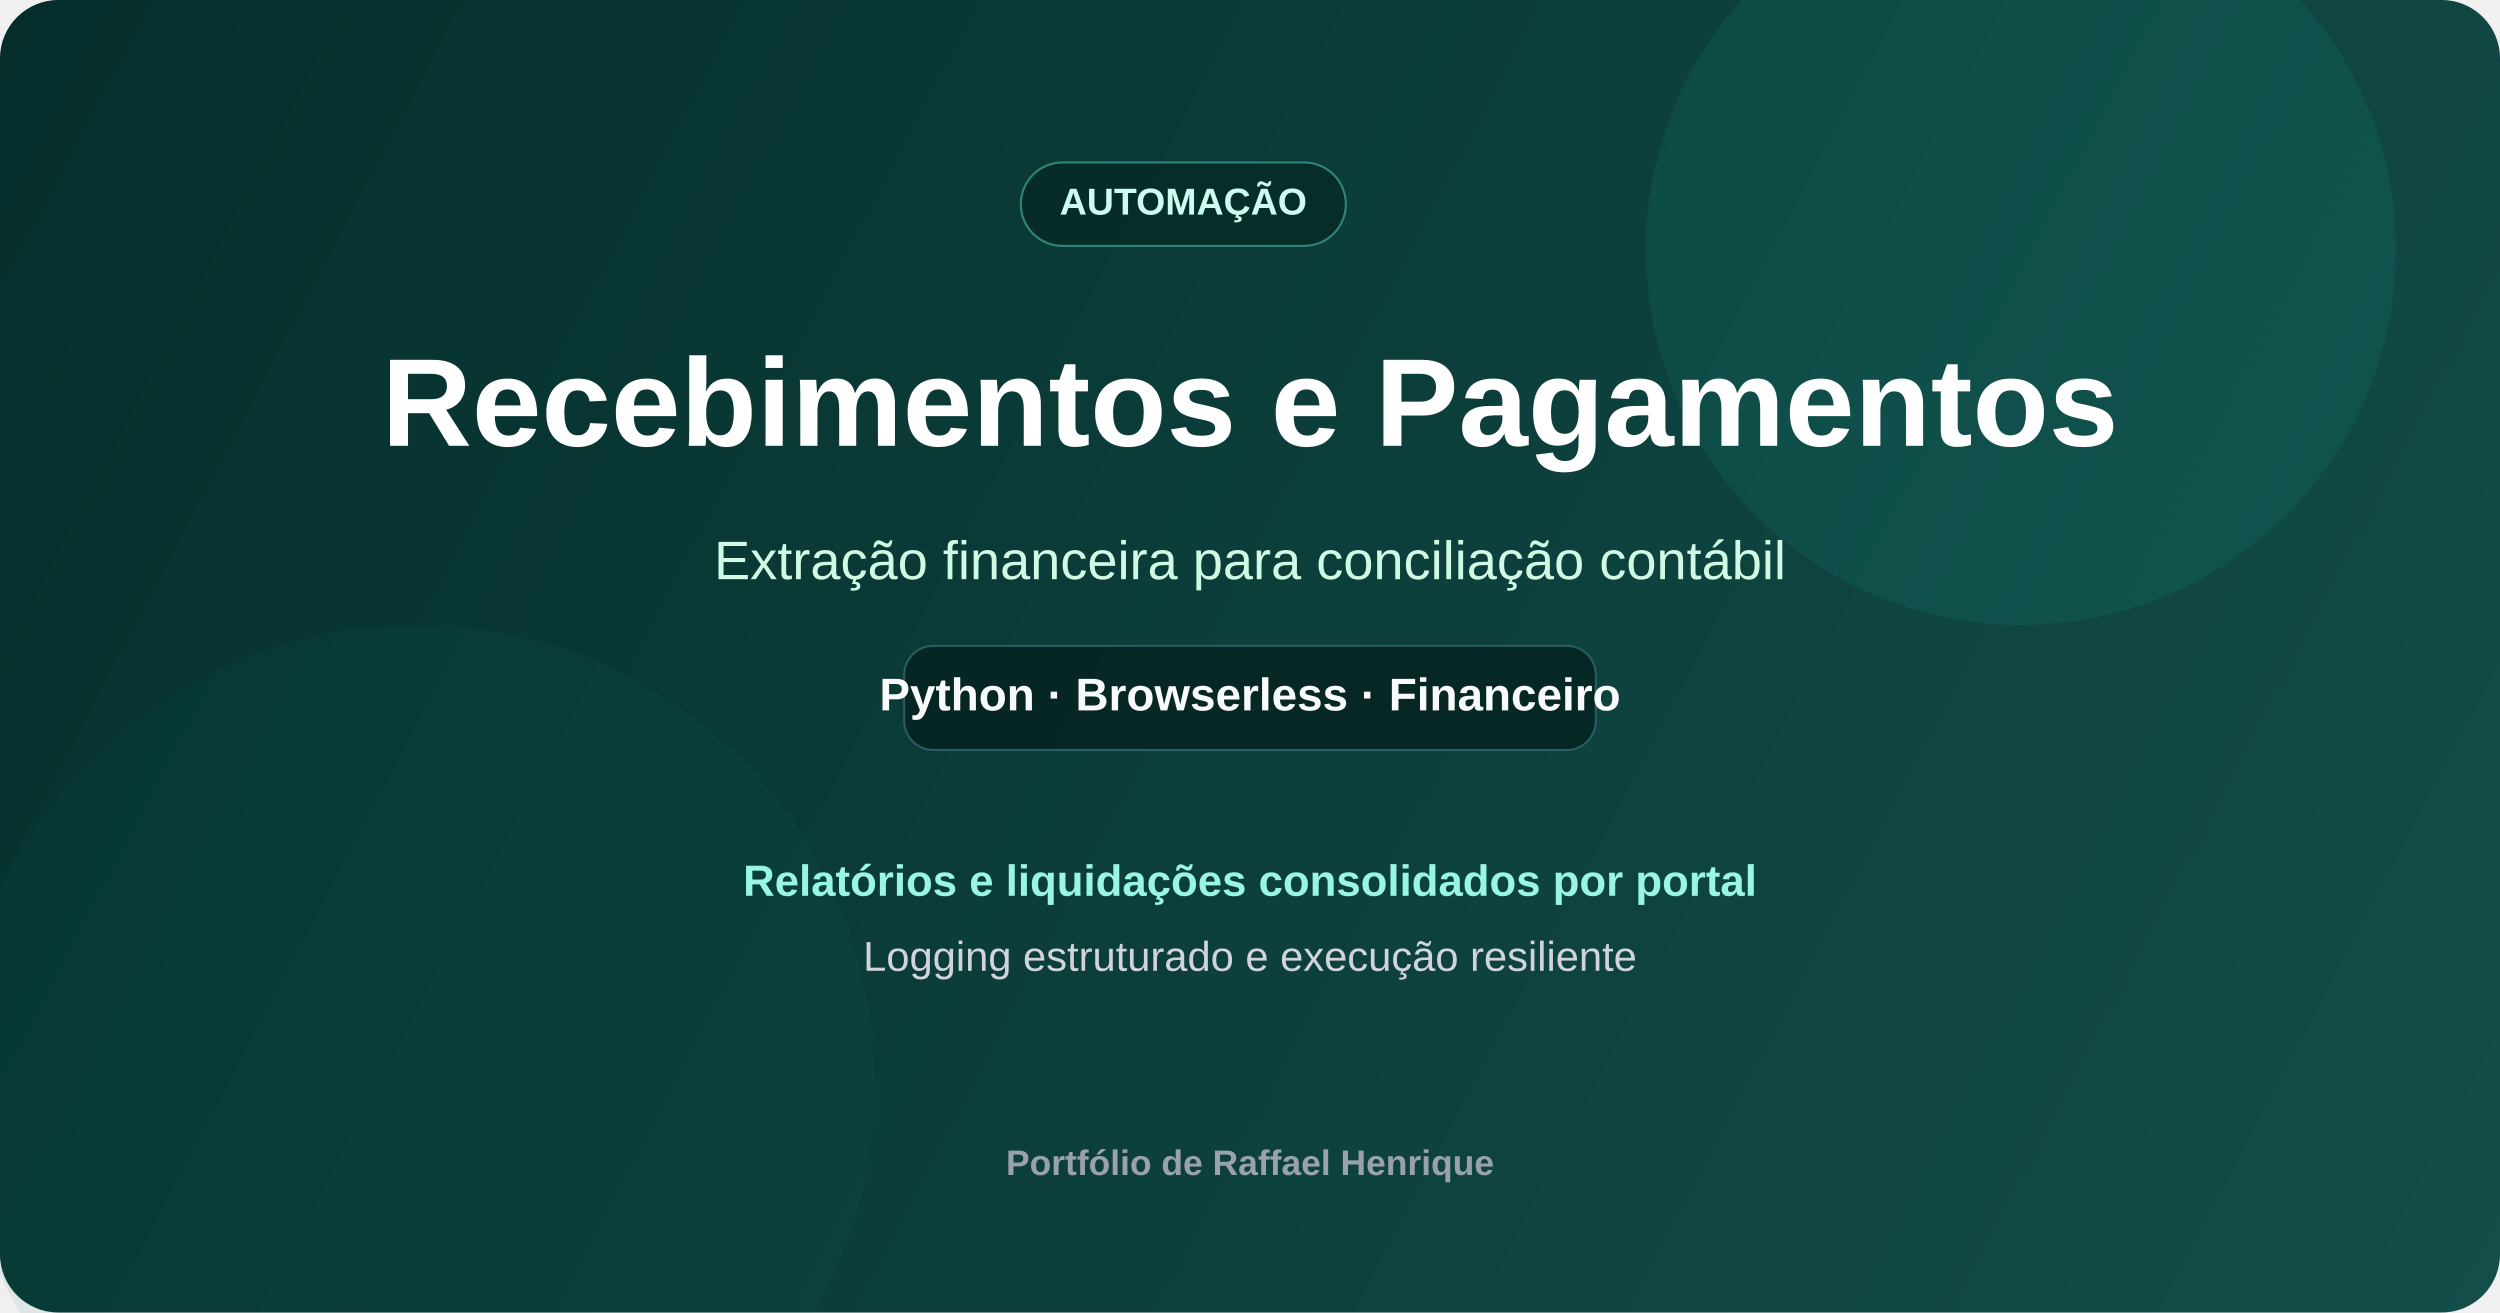
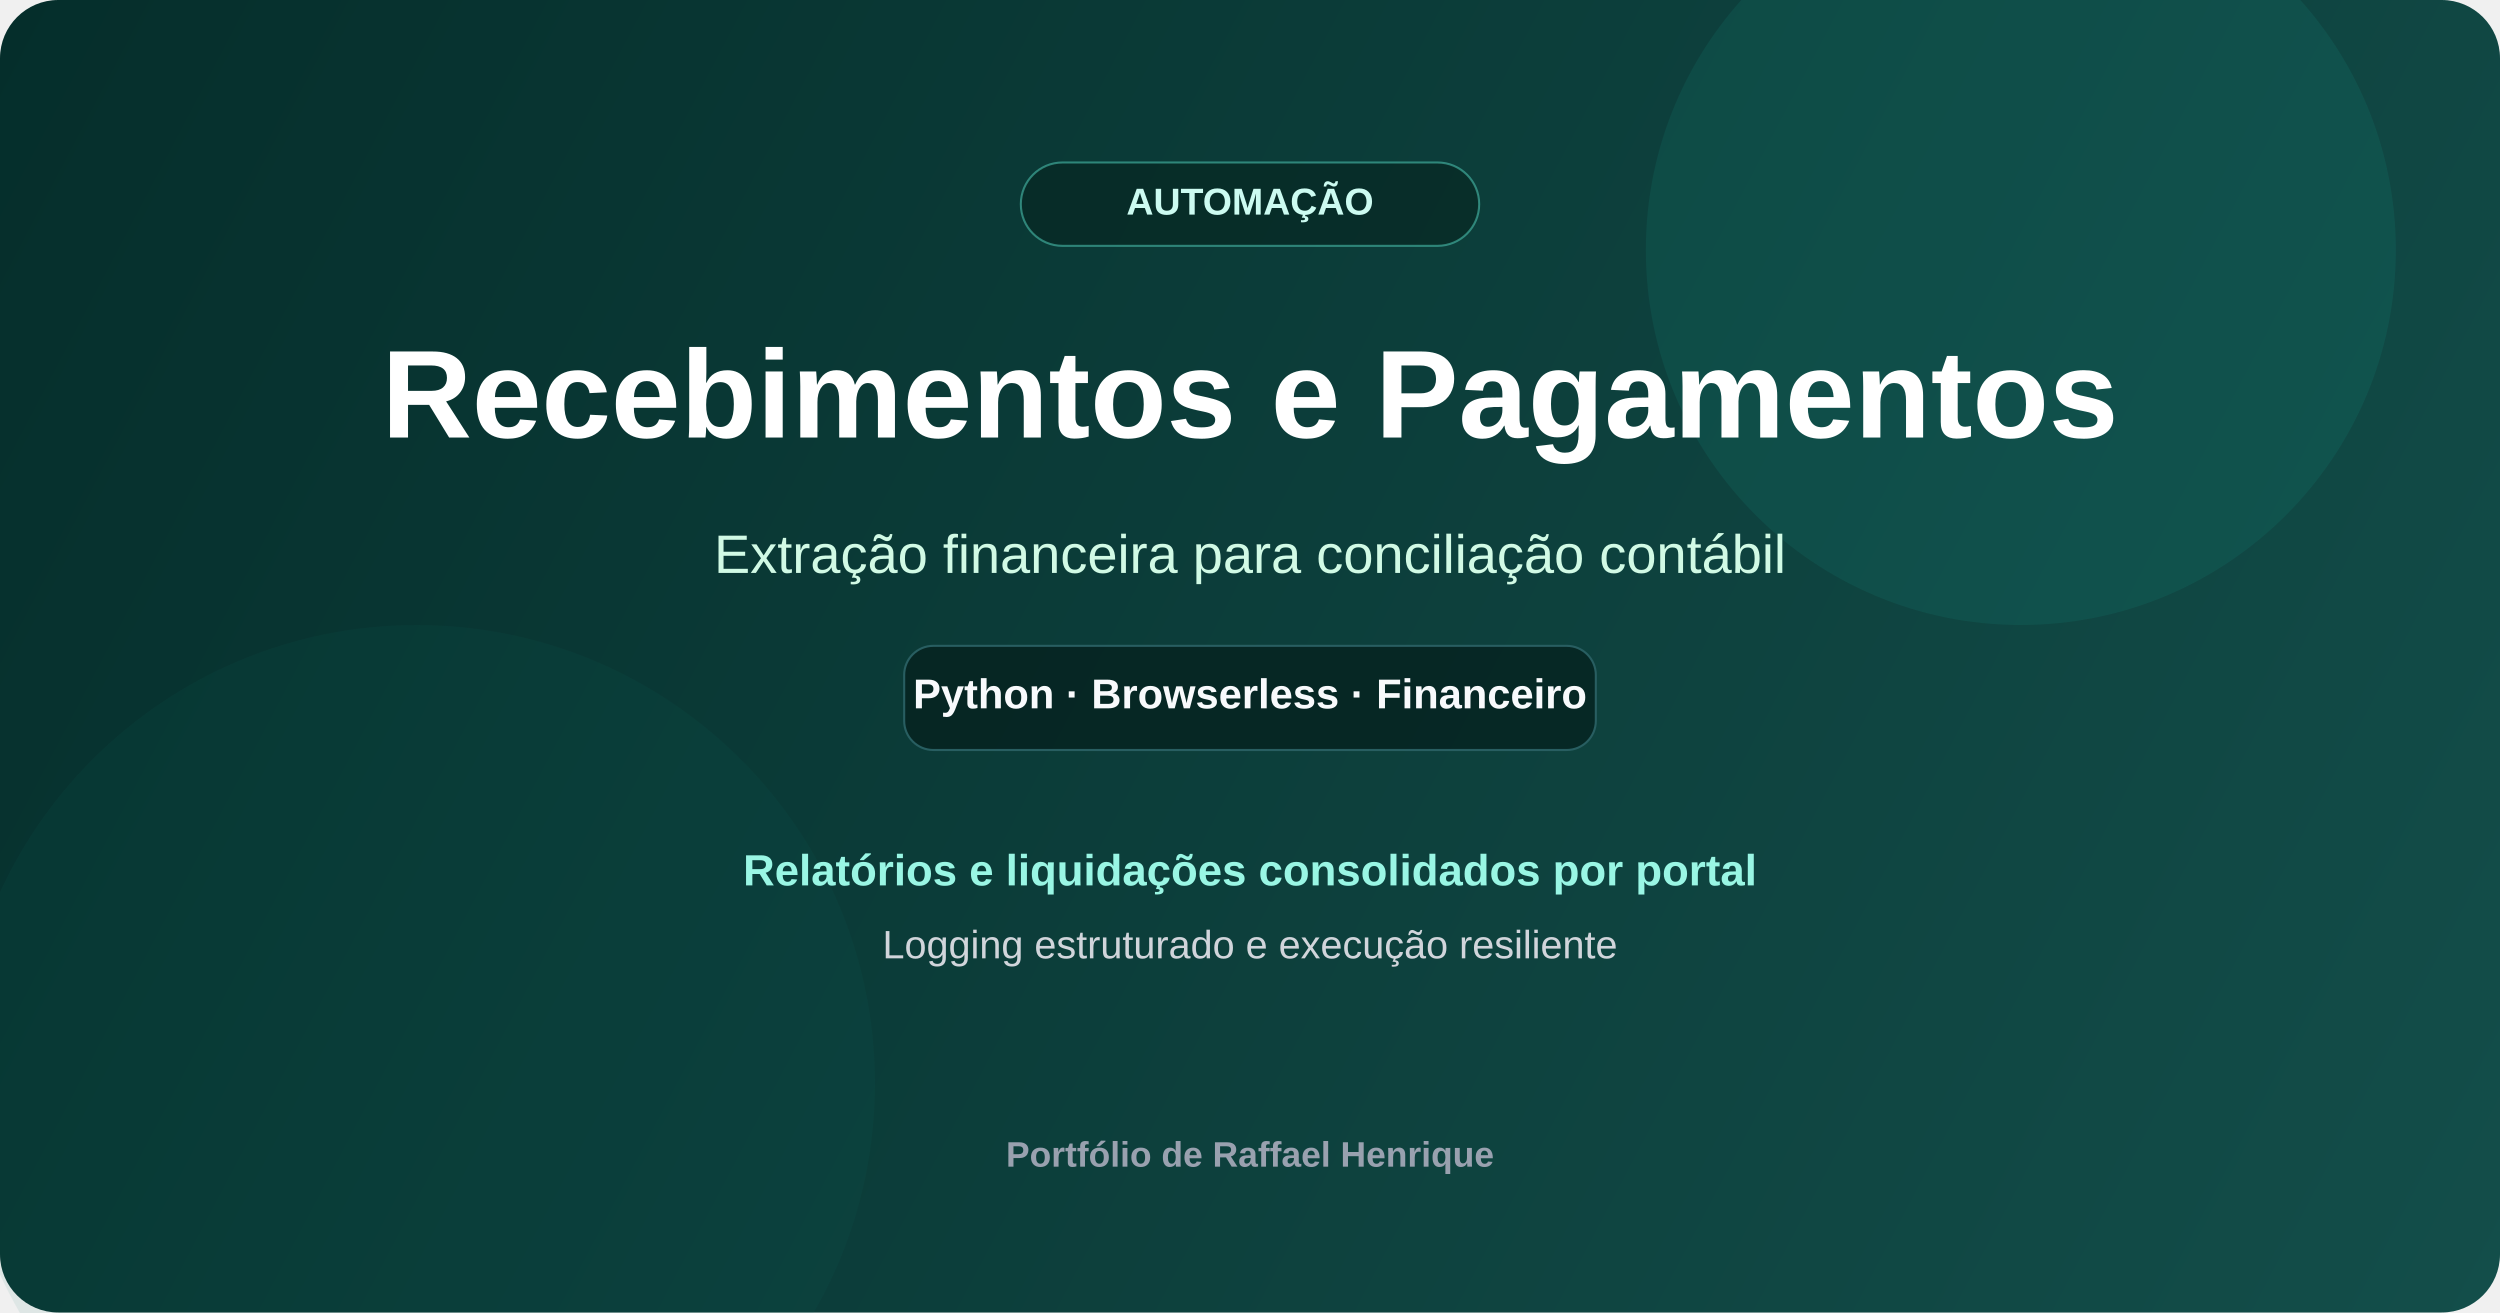
<svg xmlns="http://www.w3.org/2000/svg" width="1200" height="630" viewBox="0 0 1200 630" fill="none">
  <defs>
    <linearGradient id="bg" x1="0" y1="0" x2="1200" y2="630" gradientUnits="userSpaceOnUse">
      <stop stop-color="#052E2B" />
      <stop offset="1" stop-color="#134E4A" />
    </linearGradient>
  </defs>
  <rect width="1200" height="630" rx="28" fill="url(#bg)" />
  <circle cx="970" cy="120" r="180" fill="#14B8A6" fill-opacity="0.10" />
  <circle cx="200" cy="520" r="220" fill="#0F766E" fill-opacity="0.08" />
-   <rect x="490" y="78" width="156" height="40" rx="20" fill="#05231F" fill-opacity="0.60" stroke="#5EEAD4" stroke-opacity="0.45" />
-   <text x="568" y="103" text-anchor="middle" fill="#CCFBF1" font-family="Segoe UI, Arial, sans-serif" font-size="18" font-weight="700">AUTOMAÇÃO</text>
-   <text x="600" y="214" text-anchor="middle" fill="#FFFFFF" font-family="Segoe UI, Arial, sans-serif" font-size="60" font-weight="800">Recebimentos e Pagamentos</text>
-   <text x="600" y="278" text-anchor="middle" fill="#D1FAE5" font-family="Segoe UI, Arial, sans-serif" font-size="26" font-weight="500">Extração financeira para conciliação contábil</text>
+   <rect x="490" y="78" width="220" height="40" rx="20" fill="#05231F" fill-opacity="0.60" stroke="#5EEAD4" stroke-opacity="0.45" />
+   <text x="600" y="103" text-anchor="middle" fill="#CCFBF1" font-family="Segoe UI, Arial, sans-serif" font-size="18" font-weight="700">AUTOMAÇÃO</text>
+   <text x="600" y="210" text-anchor="middle" fill="#FFFFFF" font-family="Segoe UI, Arial, sans-serif" font-size="60" font-weight="800">Recebimentos e Pagamentos</text>
+   <text x="600" y="275" text-anchor="middle" fill="#D1FAE5" font-family="Segoe UI, Arial, sans-serif" font-size="26" font-weight="500">Extração financeira para conciliação contábil</text>
  <rect x="434" y="310" width="332" height="50" rx="14" fill="#04201D" fill-opacity="0.76" stroke="#285E61" />
-   <text x="600" y="341" text-anchor="middle" fill="#F8FAFC" font-family="Segoe UI, Arial, sans-serif" font-size="22" font-weight="700">Python · Browserless · Financeiro</text>
-   <text x="600" y="430" text-anchor="middle" fill="#99F6E4" font-family="Segoe UI, Arial, sans-serif" font-size="21" font-weight="700">Relatórios e liquidações consolidados por portal</text>
-   <text x="600" y="466" text-anchor="middle" fill="#D1D5DB" font-family="Segoe UI, Arial, sans-serif" font-size="20" font-weight="400">Logging estruturado e execução resiliente</text>
-   <text x="600" y="564" text-anchor="middle" fill="#99A1AF" font-family="Segoe UI, Arial, sans-serif" font-size="17" font-weight="600">Portfólio de Raffael Henrique</text>
+   <text x="600" y="340" text-anchor="middle" fill="#F8FAFC" font-family="Segoe UI, Arial, sans-serif" font-size="20" font-weight="700">Python · Browserless · Financeiro</text>
+   <text x="600" y="425" text-anchor="middle" fill="#99F6E4" font-family="Segoe UI, Arial, sans-serif" font-size="21" font-weight="700">Relatórios e liquidações consolidados por portal</text>
+   <text x="600" y="460" text-anchor="middle" fill="#D1D5DB" font-family="Segoe UI, Arial, sans-serif" font-size="19" font-weight="400">Logging estruturado e execução resiliente</text>
+   <text x="600" y="560" text-anchor="middle" fill="#99A1AF" font-family="Segoe UI, Arial, sans-serif" font-size="17" font-weight="600">Portfólio de Raffael Henrique</text>
</svg>
